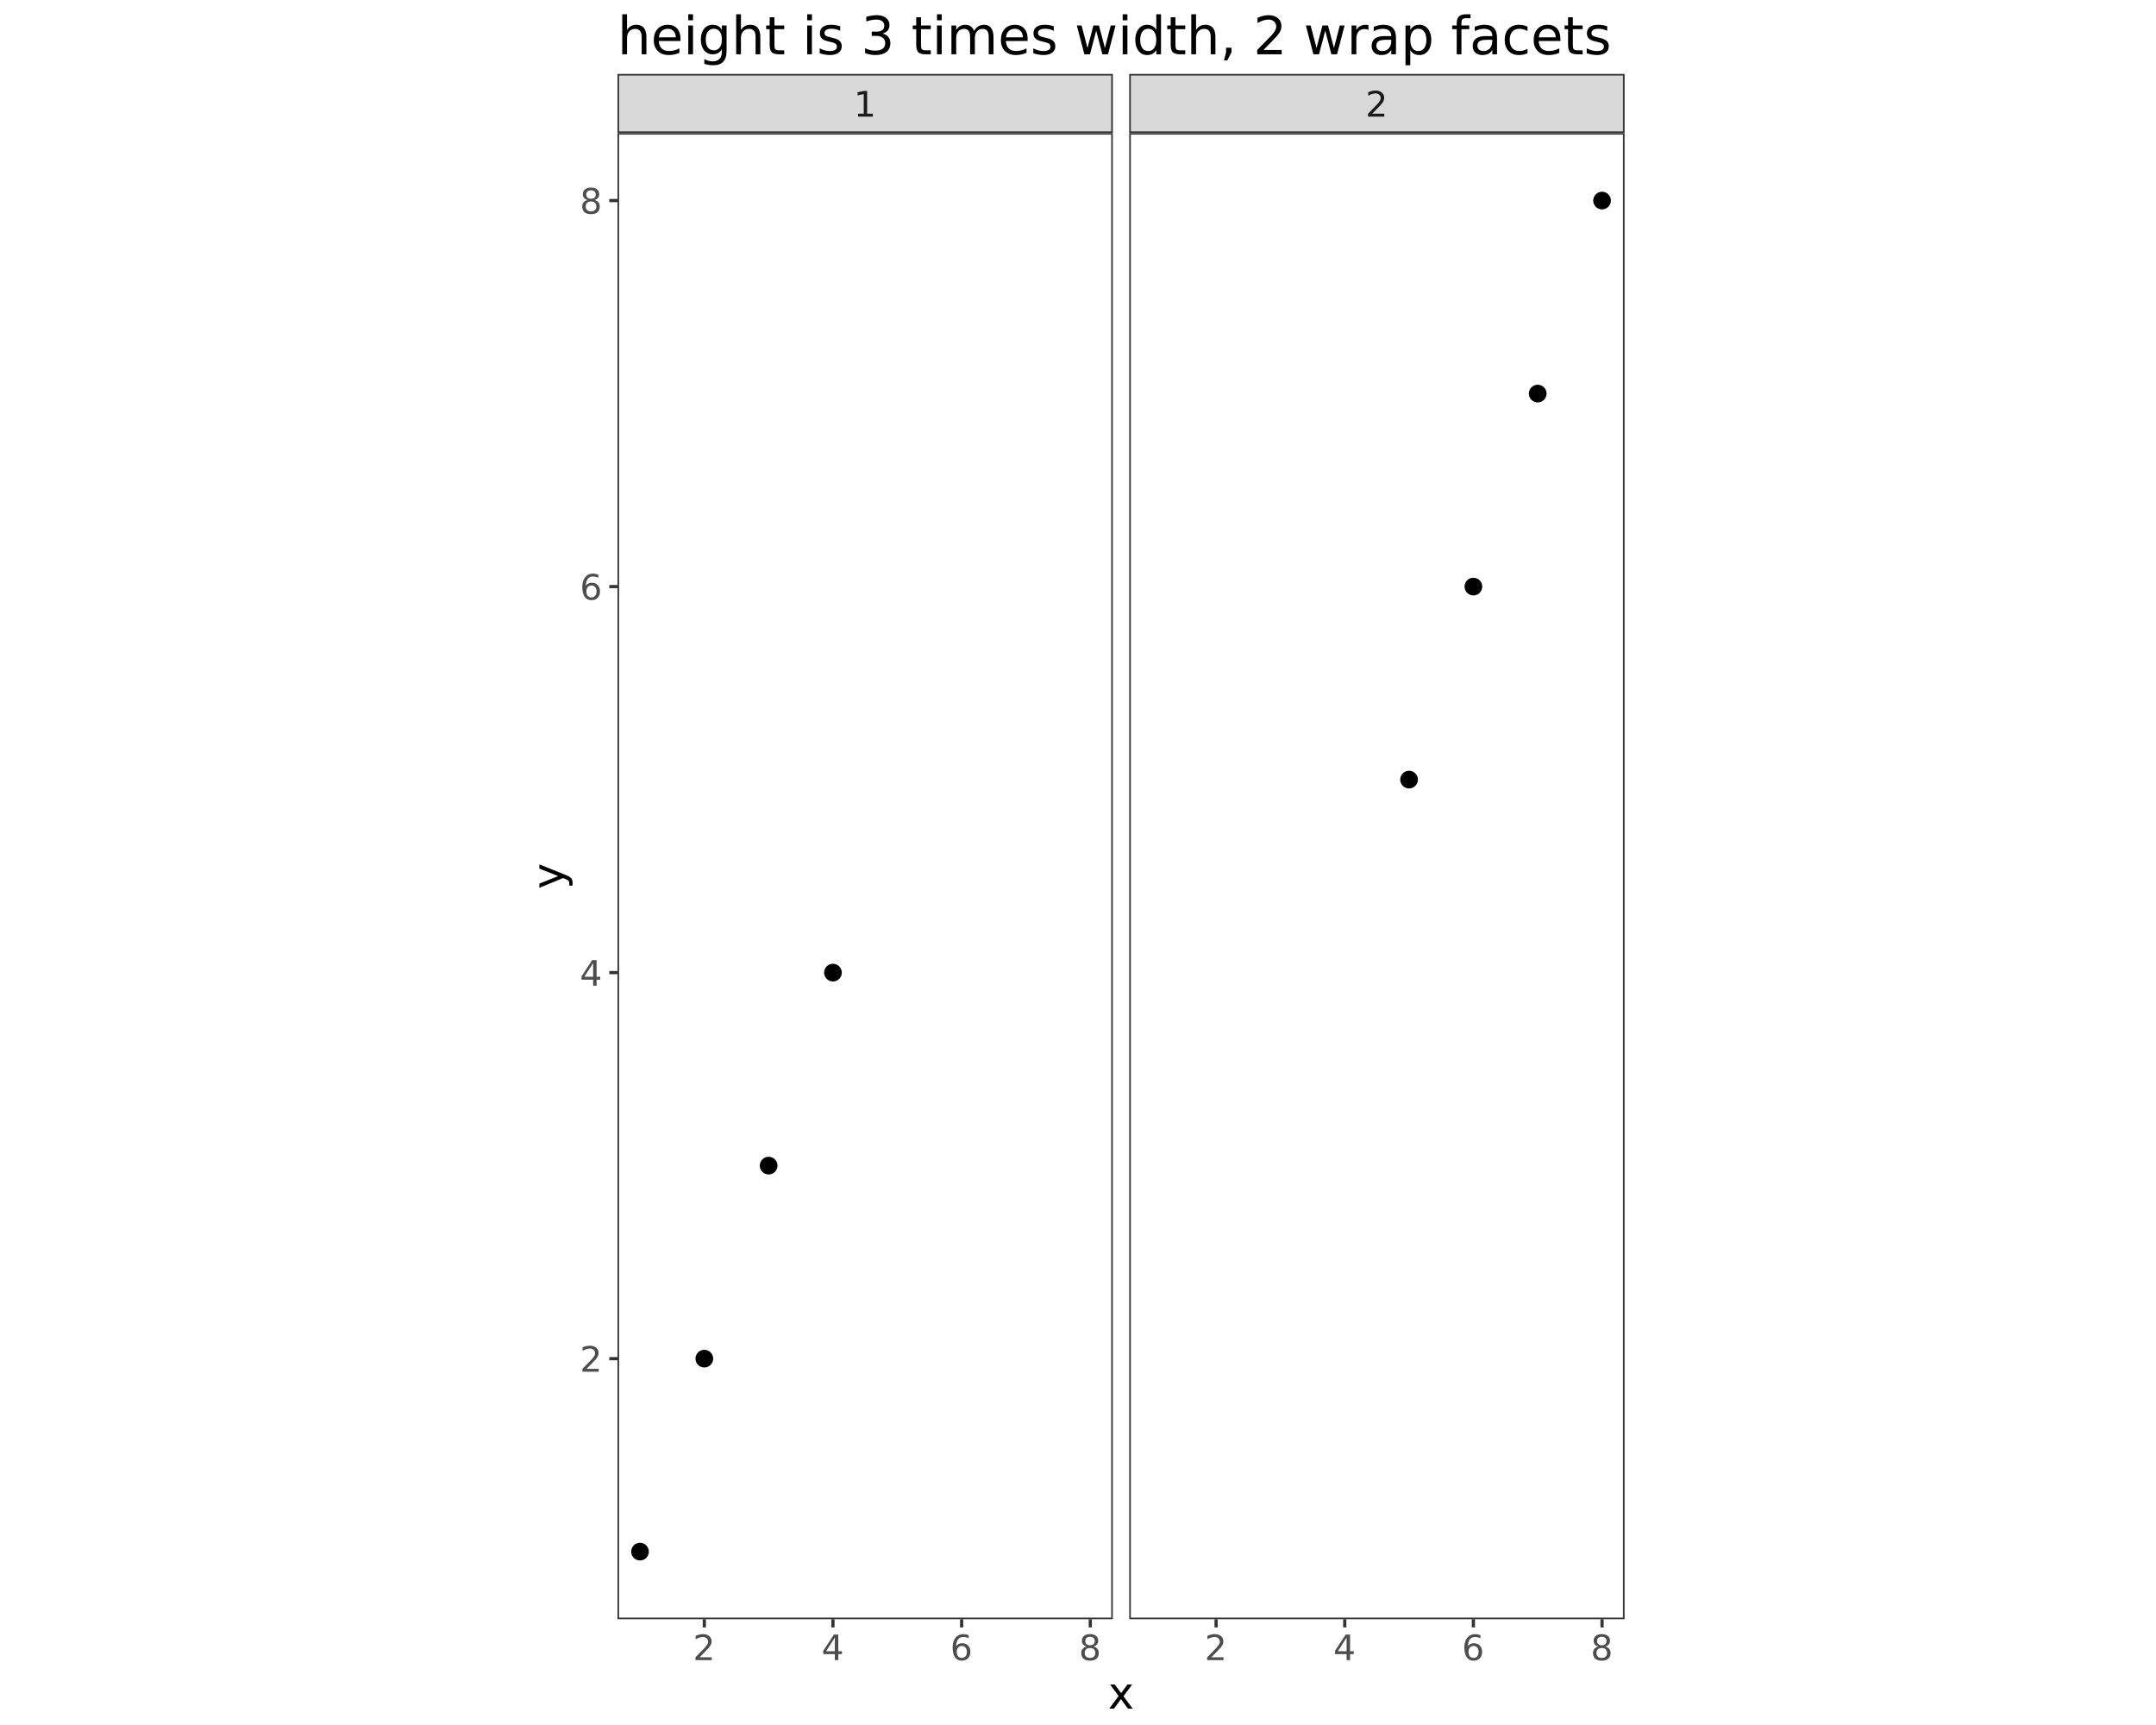
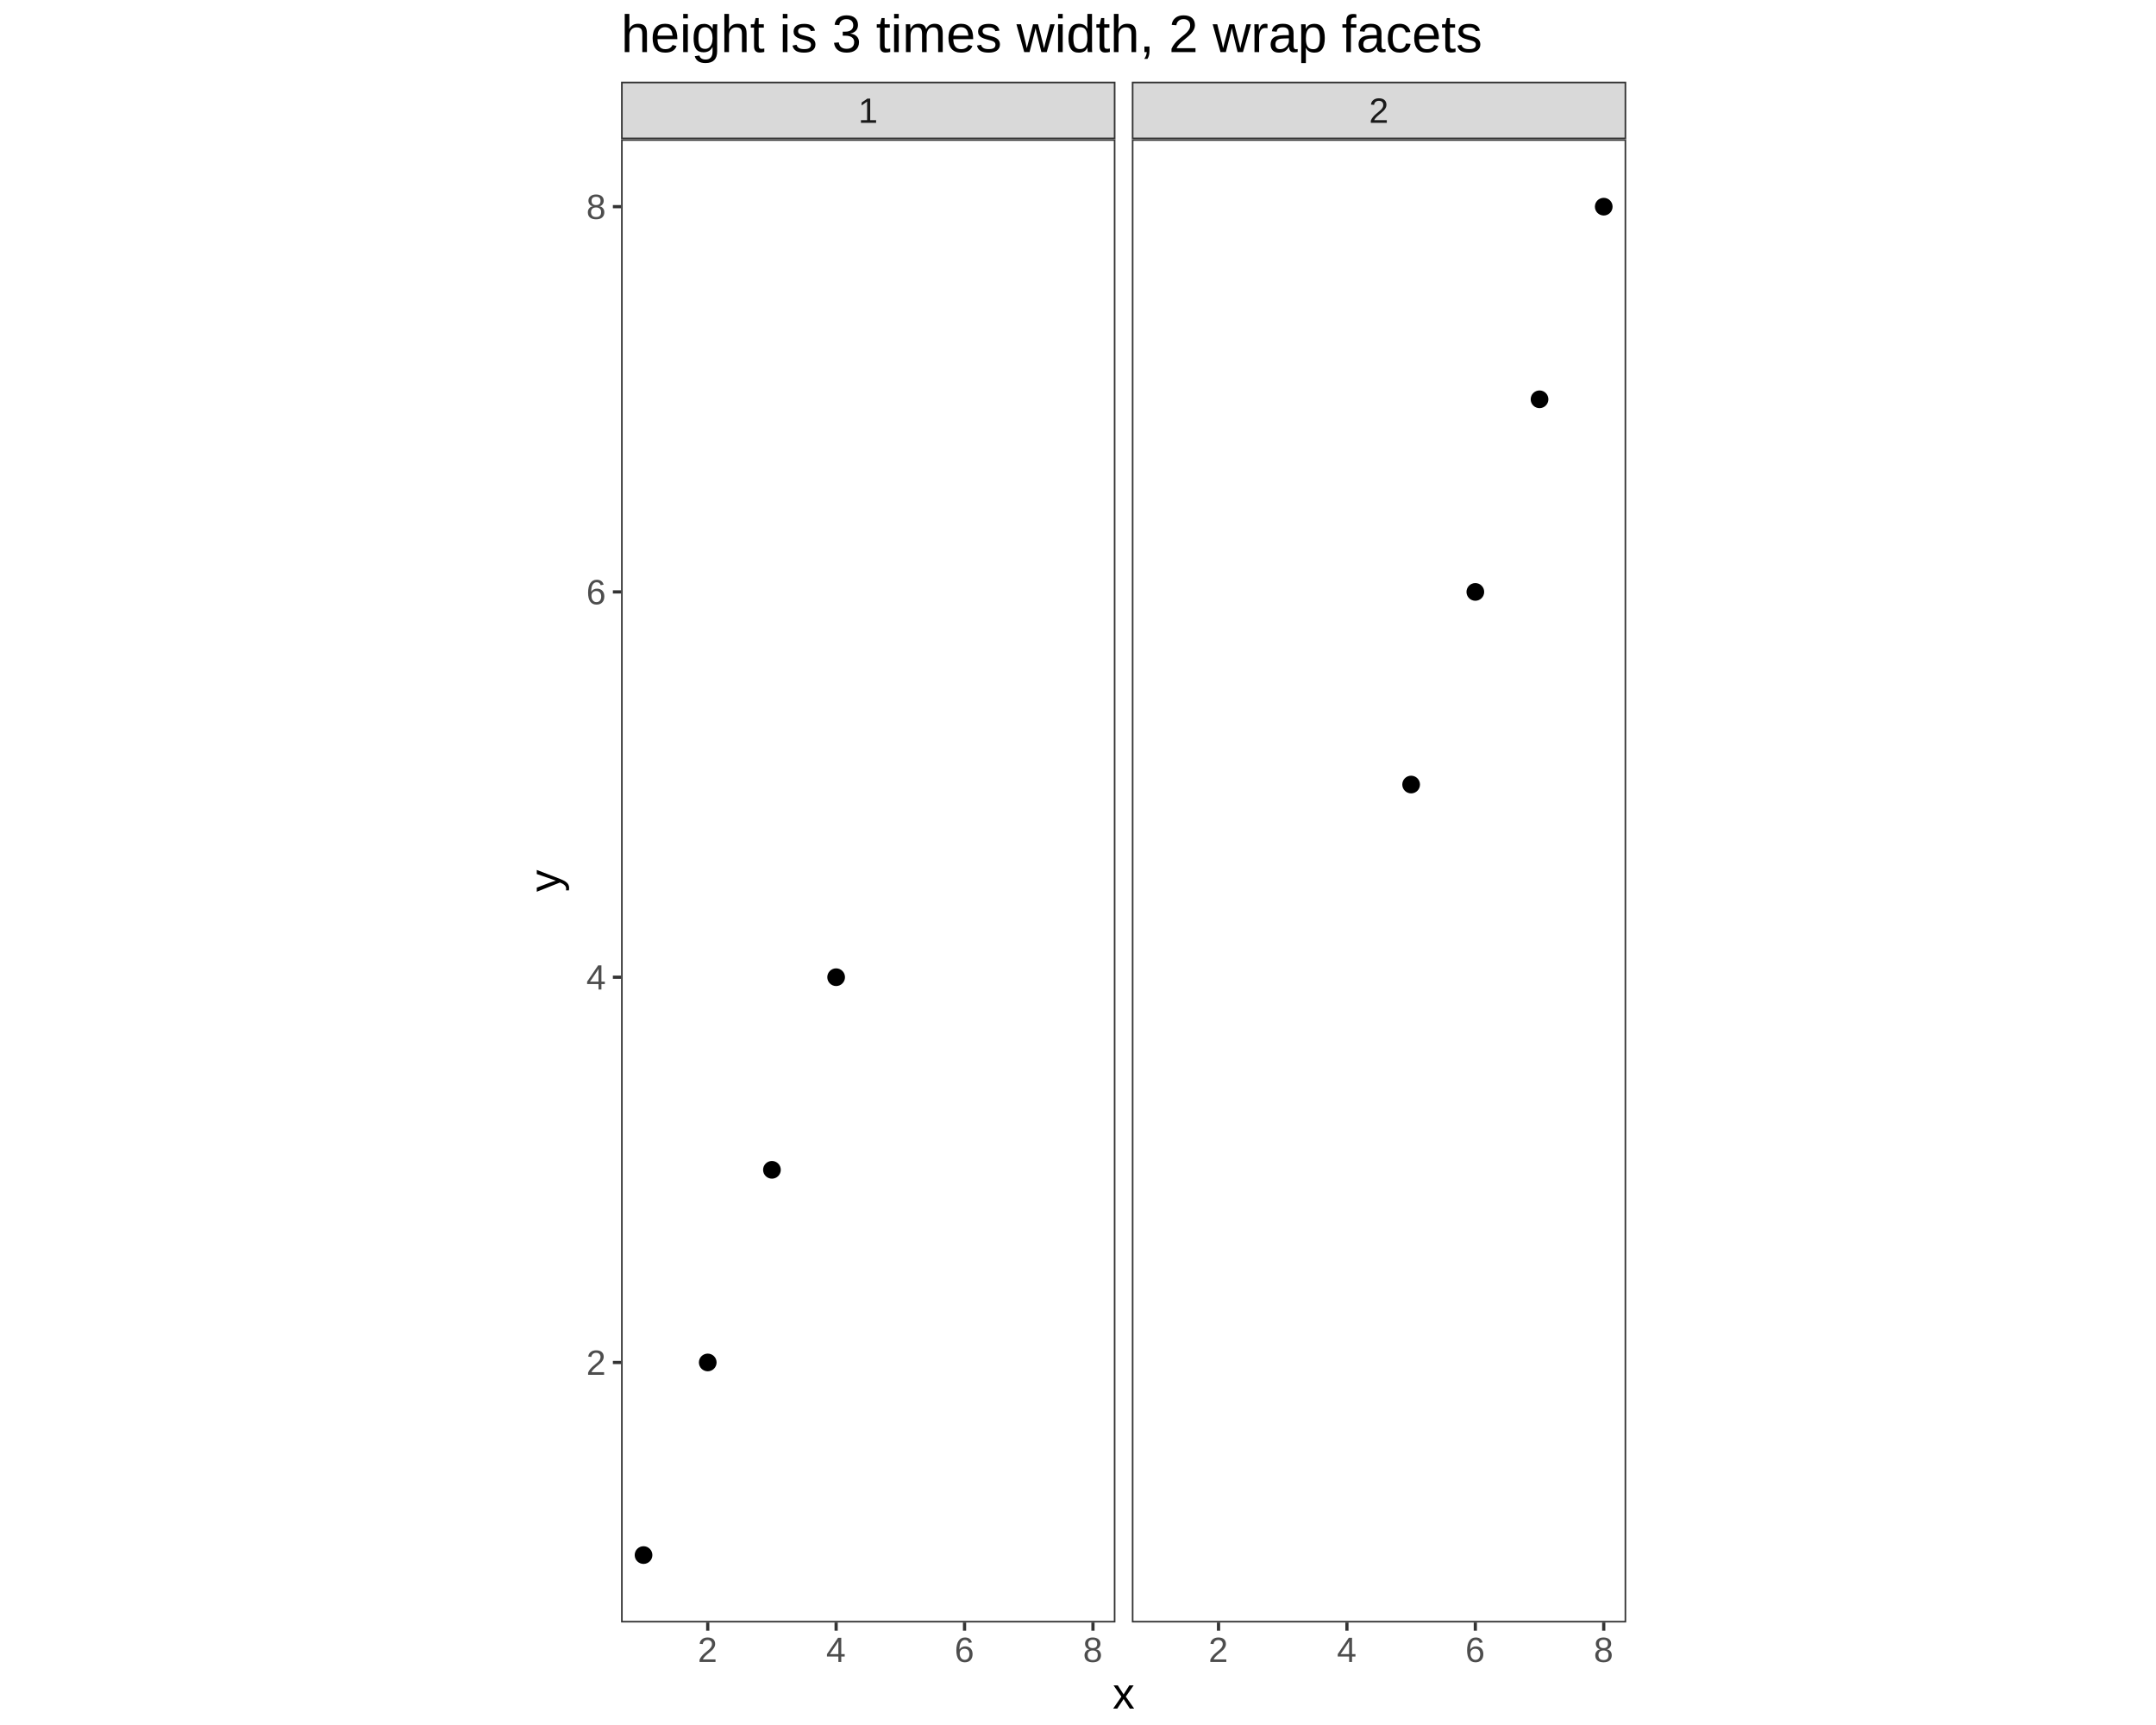
<svg xmlns="http://www.w3.org/2000/svg" viewBox="0 0 720.00 576.00">
  <defs>
    <style type="text/css">
    line, polyline, path, rect, circle {
      fill: none;
      stroke: #000000;
      stroke-linecap: round;
      stroke-linejoin: round;
      stroke-miterlimit: 10.00;
    }
  </style>
  </defs>
  <rect width="100%" height="100%" style="stroke: none; fill: #FFFFFF;" />
  <defs>
    <clipPath id="cp1">
-       <rect x="171.99" y="0.00" width="376.01" height="576.00" />
+       <rect x="171.45" y="0.00" width="377.11" height="576.00" />
    </clipPath>
  </defs>
-   <rect x="171.99" y="0.00" width="376.01" height="576.00" style="stroke-width: 1.07; stroke: #FFFFFF; fill: #FFFFFF;" clip-path="url(#cp1)" />
+   <rect x="171.45" y="0.00" width="377.11" height="576.00" style="stroke-width: 1.07; stroke: #FFFFFF; fill: #FFFFFF;" clip-path="url(#cp1)" />
  <defs>
    <clipPath id="cp2">
      <rect x="0.00" y="0.00" width="720.00" height="576.00" />
    </clipPath>
  </defs>
  <defs>
    <clipPath id="cp3">
-       <rect x="206.21" y="44.41" width="165.42" height="496.26" />
+       <rect x="207.41" y="46.49" width="165.09" height="495.28" />
    </clipPath>
  </defs>
-   <rect x="206.21" y="44.41" width="165.42" height="496.26" style="stroke-width: 1.07; stroke: none; fill: #FFFFFF;" clip-path="url(#cp3)" />
-   <circle cx="213.73" cy="518.11" r="1.95pt" style="stroke-width: 0.71; fill: #000000;" clip-path="url(#cp3)" />
-   <circle cx="235.21" cy="453.67" r="1.95pt" style="stroke-width: 0.71; fill: #000000;" clip-path="url(#cp3)" />
-   <circle cx="256.69" cy="389.22" r="1.95pt" style="stroke-width: 0.71; fill: #000000;" clip-path="url(#cp3)" />
-   <circle cx="278.17" cy="324.77" r="1.95pt" style="stroke-width: 0.71; fill: #000000;" clip-path="url(#cp3)" />
-   <rect x="206.21" y="44.41" width="165.42" height="496.26" style="stroke-width: 1.07; stroke: #333333;" clip-path="url(#cp3)" />
+   <rect x="207.41" y="46.49" width="165.09" height="495.28" style="stroke-width: 1.07; stroke: none; fill: #FFFFFF;" clip-path="url(#cp3)" />
+   <circle cx="214.91" cy="519.26" r="1.95pt" style="stroke-width: 0.71; fill: #000000;" clip-path="url(#cp3)" />
+   <circle cx="236.35" cy="454.94" r="1.95pt" style="stroke-width: 0.71; fill: #000000;" clip-path="url(#cp3)" />
+   <circle cx="257.79" cy="390.62" r="1.95pt" style="stroke-width: 0.71; fill: #000000;" clip-path="url(#cp3)" />
+   <circle cx="279.23" cy="326.30" r="1.95pt" style="stroke-width: 0.71; fill: #000000;" clip-path="url(#cp3)" />
+   <rect x="207.41" y="46.49" width="165.09" height="495.28" style="stroke-width: 1.07; stroke: #333333;" clip-path="url(#cp3)" />
  <defs>
    <clipPath id="cp4">
      <rect x="0.00" y="0.00" width="720.00" height="576.00" />
    </clipPath>
  </defs>
  <defs>
    <clipPath id="cp5">
-       <rect x="377.11" y="44.41" width="165.42" height="496.26" />
+       <rect x="377.98" y="46.49" width="165.09" height="495.28" />
    </clipPath>
  </defs>
-   <rect x="377.11" y="44.41" width="165.42" height="496.26" style="stroke-width: 1.07; stroke: none; fill: #FFFFFF;" clip-path="url(#cp5)" />
-   <circle cx="470.56" cy="260.32" r="1.95pt" style="stroke-width: 0.71; fill: #000000;" clip-path="url(#cp5)" />
-   <circle cx="492.04" cy="195.87" r="1.95pt" style="stroke-width: 0.71; fill: #000000;" clip-path="url(#cp5)" />
-   <circle cx="513.52" cy="131.42" r="1.95pt" style="stroke-width: 0.71; fill: #000000;" clip-path="url(#cp5)" />
-   <circle cx="535.01" cy="66.97" r="1.95pt" style="stroke-width: 0.71; fill: #000000;" clip-path="url(#cp5)" />
-   <rect x="377.11" y="44.41" width="165.42" height="496.26" style="stroke-width: 1.07; stroke: #333333;" clip-path="url(#cp5)" />
+   <rect x="377.98" y="46.49" width="165.09" height="495.28" style="stroke-width: 1.07; stroke: none; fill: #FFFFFF;" clip-path="url(#cp5)" />
+   <circle cx="471.25" cy="261.97" r="1.95pt" style="stroke-width: 0.71; fill: #000000;" clip-path="url(#cp5)" />
+   <circle cx="492.69" cy="197.65" r="1.95pt" style="stroke-width: 0.71; fill: #000000;" clip-path="url(#cp5)" />
+   <circle cx="514.13" cy="133.33" r="1.95pt" style="stroke-width: 0.71; fill: #000000;" clip-path="url(#cp5)" />
+   <circle cx="535.57" cy="69.01" r="1.95pt" style="stroke-width: 0.71; fill: #000000;" clip-path="url(#cp5)" />
+   <rect x="377.98" y="46.49" width="165.09" height="495.28" style="stroke-width: 1.07; stroke: #333333;" clip-path="url(#cp5)" />
  <defs>
    <clipPath id="cp6">
      <rect x="0.00" y="0.00" width="720.00" height="576.00" />
    </clipPath>
  </defs>
  <defs>
    <clipPath id="cp7">
-       <rect x="206.21" y="24.70" width="165.42" height="19.71" />
+       <rect x="207.41" y="27.28" width="165.09" height="19.21" />
    </clipPath>
  </defs>
-   <rect x="206.21" y="24.70" width="165.42" height="19.71" style="stroke-width: 1.07; stroke: #333333; fill: #D9D9D9;" clip-path="url(#cp7)" />
+   <rect x="207.41" y="27.28" width="165.09" height="19.21" style="stroke-width: 1.07; stroke: #333333; fill: #D9D9D9;" clip-path="url(#cp7)" />
  <g clip-path="url(#cp7)">
-     <text x="285.10" y="38.93" style="font-size: 8.80pt; fill: #1A1A1A; font-family: Bitstream Vera Sans;">1</text>
+     <text x="286.62" y="41.01" style="font-size: 8.80pt; fill: #1A1A1A; font-family: Liberation Sans;">1</text>
  </g>
  <defs>
    <clipPath id="cp8">
      <rect x="0.00" y="0.00" width="720.00" height="576.00" />
    </clipPath>
  </defs>
  <defs>
    <clipPath id="cp9">
-       <rect x="377.11" y="24.70" width="165.42" height="19.71" />
+       <rect x="377.98" y="27.28" width="165.09" height="19.21" />
    </clipPath>
  </defs>
-   <rect x="377.11" y="24.70" width="165.42" height="19.71" style="stroke-width: 1.07; stroke: #333333; fill: #D9D9D9;" clip-path="url(#cp9)" />
+   <rect x="377.98" y="27.28" width="165.09" height="19.21" style="stroke-width: 1.07; stroke: #333333; fill: #D9D9D9;" clip-path="url(#cp9)" />
  <g clip-path="url(#cp9)">
-     <text x="456.00" y="38.93" style="font-size: 8.80pt; fill: #1A1A1A; font-family: Bitstream Vera Sans;">2</text>
+     <text x="457.19" y="41.01" style="font-size: 8.80pt; fill: #1A1A1A; font-family: Liberation Sans;">2</text>
  </g>
  <defs>
    <clipPath id="cp10">
      <rect x="0.00" y="0.00" width="720.00" height="576.00" />
    </clipPath>
  </defs>
+   <polyline points="236.35,544.52 236.35,541.78 " style="stroke-width: 1.07; stroke: #333333; stroke-linecap: butt;" clip-path="url(#cp10)" />
+   <polyline points="279.23,544.52 279.23,541.78 " style="stroke-width: 1.07; stroke: #333333; stroke-linecap: butt;" clip-path="url(#cp10)" />
+   <polyline points="322.11,544.52 322.11,541.78 " style="stroke-width: 1.07; stroke: #333333; stroke-linecap: butt;" clip-path="url(#cp10)" />
+   <polyline points="365.00,544.52 365.00,541.78 " style="stroke-width: 1.07; stroke: #333333; stroke-linecap: butt;" clip-path="url(#cp10)" />
  <g clip-path="url(#cp10)">
-     <text x="193.64" y="458.04" style="font-size: 8.80pt; fill: #4D4D4D; font-family: Bitstream Vera Sans;">2</text>
+     <text x="233.01" y="554.96" style="font-size: 8.80pt; fill: #4D4D4D; font-family: Liberation Sans;">2</text>
  </g>
  <g clip-path="url(#cp10)">
-     <text x="193.64" y="329.14" style="font-size: 8.80pt; fill: #4D4D4D; font-family: Bitstream Vera Sans;">4</text>
+     <text x="275.90" y="554.96" style="font-size: 8.80pt; fill: #4D4D4D; font-family: Liberation Sans;">4</text>
  </g>
  <g clip-path="url(#cp10)">
-     <text x="193.64" y="200.24" style="font-size: 8.80pt; fill: #4D4D4D; font-family: Bitstream Vera Sans;">6</text>
+     <text x="318.78" y="554.96" style="font-size: 8.80pt; fill: #4D4D4D; font-family: Liberation Sans;">6</text>
  </g>
  <g clip-path="url(#cp10)">
-     <text x="193.64" y="71.34" style="font-size: 8.80pt; fill: #4D4D4D; font-family: Bitstream Vera Sans;">8</text>
+     <text x="361.66" y="554.96" style="font-size: 8.80pt; fill: #4D4D4D; font-family: Liberation Sans;">8</text>
  </g>
-   <polyline points="203.47,453.67 206.21,453.67 " style="stroke-width: 1.07; stroke: #333333; stroke-linecap: butt;" clip-path="url(#cp10)" />
-   <polyline points="203.47,324.77 206.21,324.77 " style="stroke-width: 1.07; stroke: #333333; stroke-linecap: butt;" clip-path="url(#cp10)" />
-   <polyline points="203.47,195.87 206.21,195.87 " style="stroke-width: 1.07; stroke: #333333; stroke-linecap: butt;" clip-path="url(#cp10)" />
-   <polyline points="203.47,66.97 206.21,66.97 " style="stroke-width: 1.07; stroke: #333333; stroke-linecap: butt;" clip-path="url(#cp10)" />
-   <polyline points="235.21,543.41 235.21,540.67 " style="stroke-width: 1.07; stroke: #333333; stroke-linecap: butt;" clip-path="url(#cp10)" />
-   <polyline points="278.17,543.41 278.17,540.67 " style="stroke-width: 1.07; stroke: #333333; stroke-linecap: butt;" clip-path="url(#cp10)" />
-   <polyline points="321.14,543.41 321.14,540.67 " style="stroke-width: 1.07; stroke: #333333; stroke-linecap: butt;" clip-path="url(#cp10)" />
-   <polyline points="364.11,543.41 364.11,540.67 " style="stroke-width: 1.07; stroke: #333333; stroke-linecap: butt;" clip-path="url(#cp10)" />
+   <polyline points="406.93,544.52 406.93,541.78 " style="stroke-width: 1.07; stroke: #333333; stroke-linecap: butt;" clip-path="url(#cp10)" />
+   <polyline points="449.81,544.52 449.81,541.78 " style="stroke-width: 1.07; stroke: #333333; stroke-linecap: butt;" clip-path="url(#cp10)" />
+   <polyline points="492.69,544.52 492.69,541.78 " style="stroke-width: 1.07; stroke: #333333; stroke-linecap: butt;" clip-path="url(#cp10)" />
+   <polyline points="535.57,544.52 535.57,541.78 " style="stroke-width: 1.07; stroke: #333333; stroke-linecap: butt;" clip-path="url(#cp10)" />
  <g clip-path="url(#cp10)">
-     <text x="231.39" y="554.35" style="font-size: 8.80pt; fill: #4D4D4D; font-family: Bitstream Vera Sans;">2</text>
+     <text x="403.59" y="554.96" style="font-size: 8.80pt; fill: #4D4D4D; font-family: Liberation Sans;">2</text>
  </g>
  <g clip-path="url(#cp10)">
-     <text x="274.36" y="554.35" style="font-size: 8.80pt; fill: #4D4D4D; font-family: Bitstream Vera Sans;">4</text>
+     <text x="446.47" y="554.96" style="font-size: 8.80pt; fill: #4D4D4D; font-family: Liberation Sans;">4</text>
  </g>
  <g clip-path="url(#cp10)">
-     <text x="317.32" y="554.35" style="font-size: 8.80pt; fill: #4D4D4D; font-family: Bitstream Vera Sans;">6</text>
+     <text x="489.35" y="554.96" style="font-size: 8.80pt; fill: #4D4D4D; font-family: Liberation Sans;">6</text>
  </g>
  <g clip-path="url(#cp10)">
-     <text x="360.29" y="554.35" style="font-size: 8.80pt; fill: #4D4D4D; font-family: Bitstream Vera Sans;">8</text>
-   </g>
-   <polyline points="406.11,543.41 406.11,540.67 " style="stroke-width: 1.07; stroke: #333333; stroke-linecap: butt;" clip-path="url(#cp10)" />
-   <polyline points="449.08,543.41 449.08,540.67 " style="stroke-width: 1.07; stroke: #333333; stroke-linecap: butt;" clip-path="url(#cp10)" />
-   <polyline points="492.04,543.41 492.04,540.67 " style="stroke-width: 1.07; stroke: #333333; stroke-linecap: butt;" clip-path="url(#cp10)" />
-   <polyline points="535.01,543.41 535.01,540.67 " style="stroke-width: 1.07; stroke: #333333; stroke-linecap: butt;" clip-path="url(#cp10)" />
-   <g clip-path="url(#cp10)">
-     <text x="402.29" y="554.35" style="font-size: 8.80pt; fill: #4D4D4D; font-family: Bitstream Vera Sans;">2</text>
+     <text x="532.23" y="554.96" style="font-size: 8.80pt; fill: #4D4D4D; font-family: Liberation Sans;">8</text>
  </g>
  <g clip-path="url(#cp10)">
-     <text x="445.26" y="554.35" style="font-size: 8.80pt; fill: #4D4D4D; font-family: Bitstream Vera Sans;">4</text>
+     <text x="195.80" y="459.07" style="font-size: 8.80pt; fill: #4D4D4D; font-family: Liberation Sans;">2</text>
  </g>
  <g clip-path="url(#cp10)">
-     <text x="488.22" y="554.35" style="font-size: 8.80pt; fill: #4D4D4D; font-family: Bitstream Vera Sans;">6</text>
+     <text x="195.80" y="330.42" style="font-size: 8.80pt; fill: #4D4D4D; font-family: Liberation Sans;">4</text>
  </g>
  <g clip-path="url(#cp10)">
-     <text x="531.19" y="554.35" style="font-size: 8.80pt; fill: #4D4D4D; font-family: Bitstream Vera Sans;">8</text>
+     <text x="195.80" y="201.78" style="font-size: 8.80pt; fill: #4D4D4D; font-family: Liberation Sans;">6</text>
  </g>
  <g clip-path="url(#cp10)">
-     <text x="370.03" y="570.52" style="font-size: 11.00pt; font-family: Bitstream Vera Sans;">x</text>
+     <text x="195.80" y="73.13" style="font-size: 8.80pt; fill: #4D4D4D; font-family: Liberation Sans;">8</text>
+   </g>
+   <polyline points="204.67,454.94 207.41,454.94 " style="stroke-width: 1.07; stroke: #333333; stroke-linecap: butt;" clip-path="url(#cp10)" />
+   <polyline points="204.67,326.30 207.41,326.30 " style="stroke-width: 1.07; stroke: #333333; stroke-linecap: butt;" clip-path="url(#cp10)" />
+   <polyline points="204.67,197.65 207.41,197.65 " style="stroke-width: 1.07; stroke: #333333; stroke-linecap: butt;" clip-path="url(#cp10)" />
+   <polyline points="204.67,69.01 207.41,69.01 " style="stroke-width: 1.07; stroke: #333333; stroke-linecap: butt;" clip-path="url(#cp10)" />
+   <g clip-path="url(#cp10)">
+     <text x="371.57" y="570.52" style="font-size: 11.00pt; font-family: Liberation Sans;">x</text>
  </g>
  <g clip-path="url(#cp10)">
-     <text transform="translate(188.16,296.88) rotate(-90)" style="font-size: 11.00pt; font-family: Bitstream Vera Sans;">y</text>
+     <text transform="translate(187.01,297.80) rotate(-90)" style="font-size: 11.00pt; font-family: Liberation Sans;">y</text>
  </g>
  <g clip-path="url(#cp10)">
-     <text x="206.21" y="18.13" style="font-size: 13.20pt; font-family: Bitstream Vera Sans;">height is 3 times width, 2 wrap facets</text>
+     <text x="207.41" y="17.40" style="font-size: 13.20pt; font-family: Liberation Sans;">height is 3 times width, 2 wrap facets</text>
  </g>
</svg>
